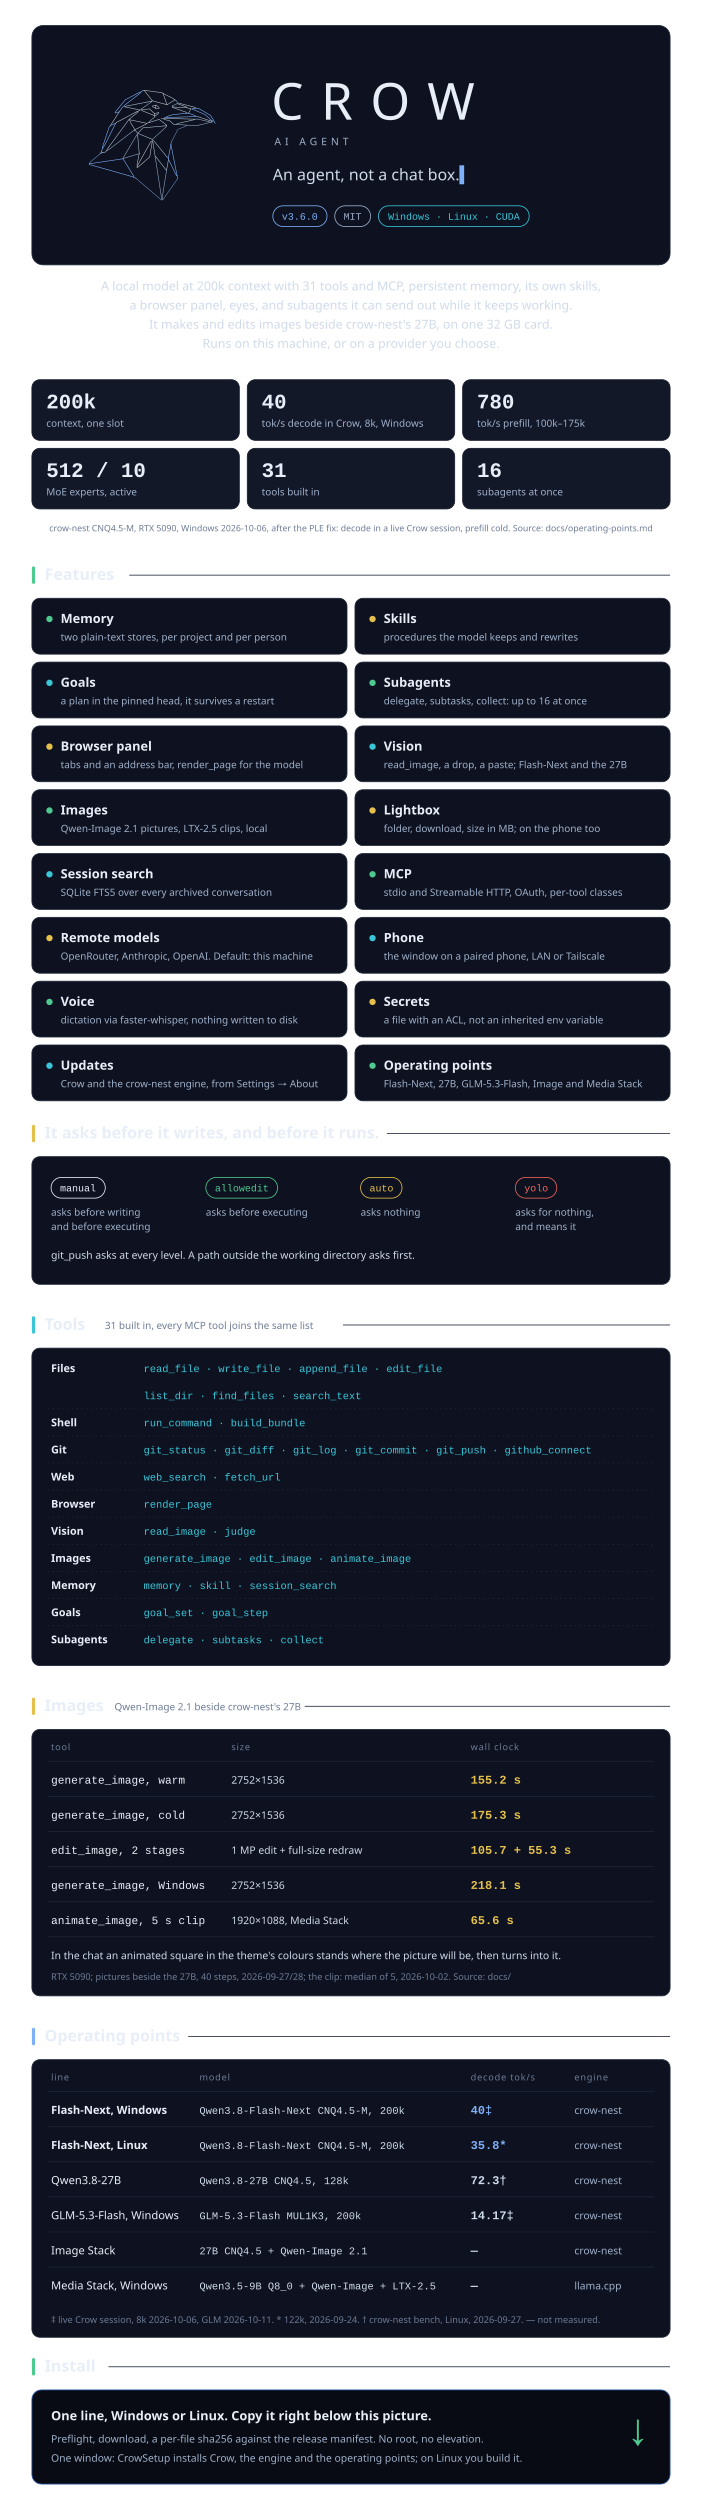
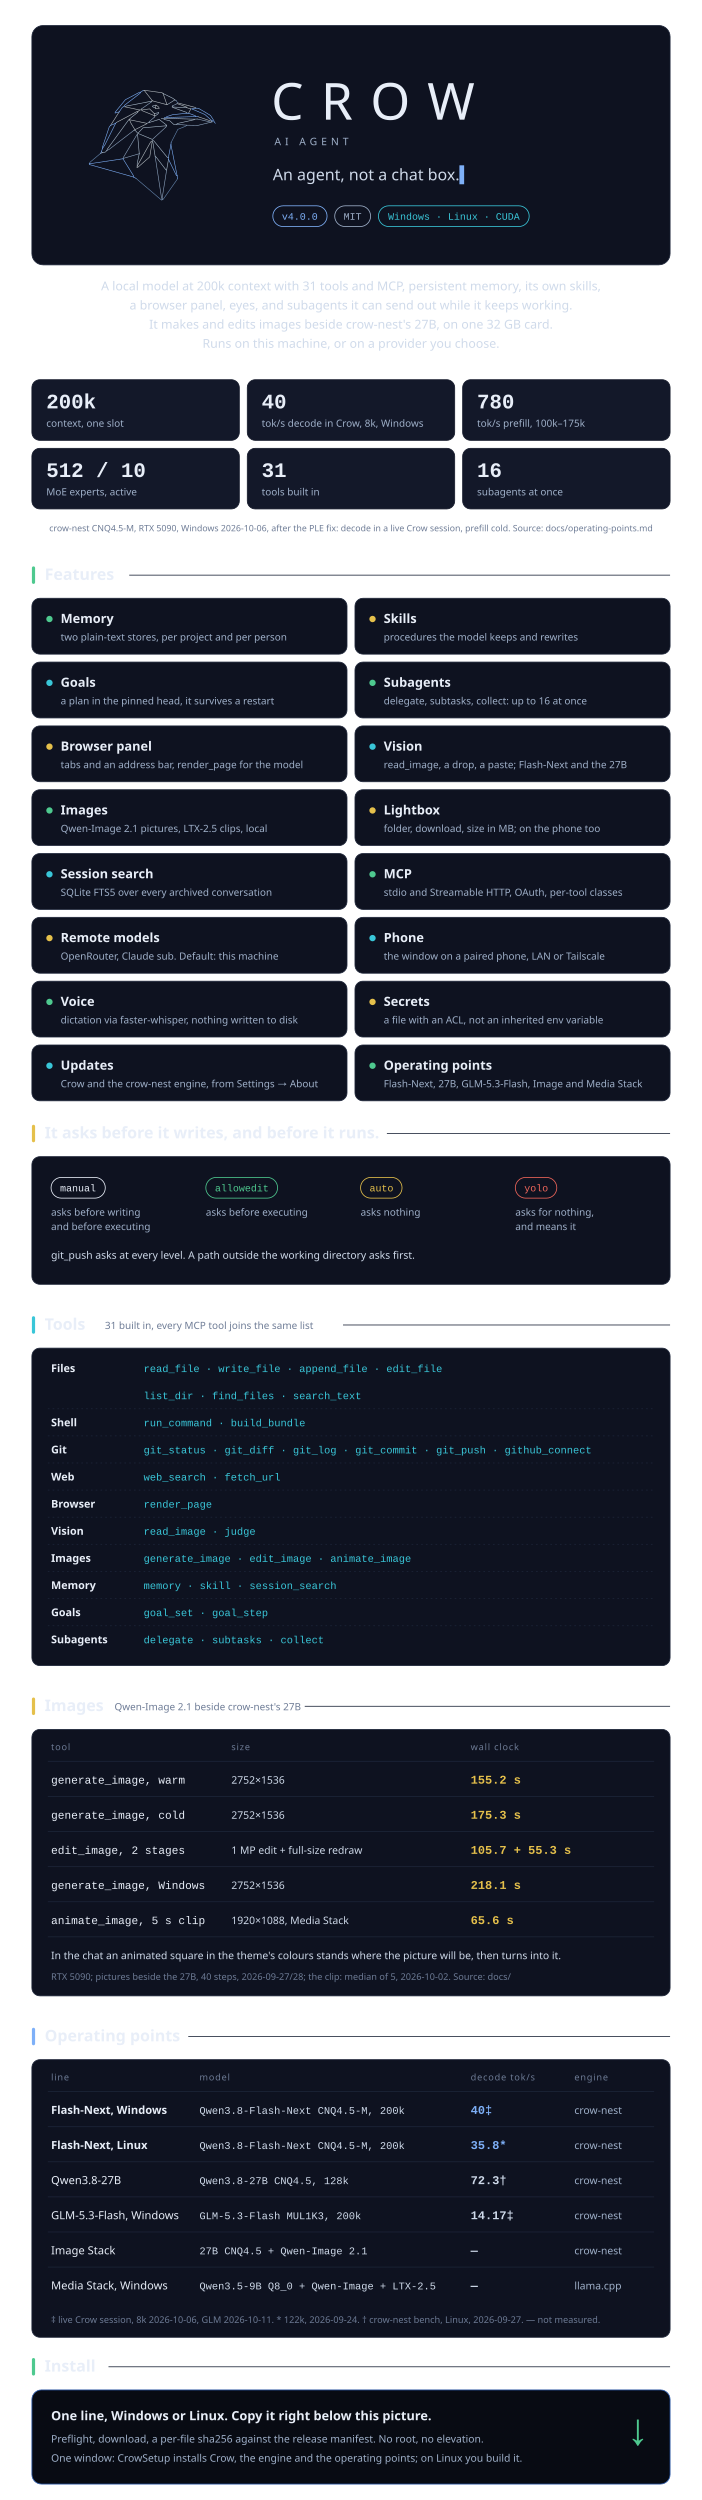
<svg xmlns="http://www.w3.org/2000/svg" viewBox="0 0 880 3134" width="880" height="3134" role="img" aria-label="Crow: an agent, not a chat box. Features, tools, images, operating points.">
  <rect x="40" y="32" width="800" height="300" rx="14" fill="#0e1220" stroke="#1c2438" />
  <g transform="translate(70 62) scale(0.235)">
    <g fill="none" stroke-width="3" stroke-linejoin="round" stroke-linecap="round">
      <path stroke="#6789b2" d="M642 273 650 285" />
      <path stroke="#6789b2" d="M699 404 693 409 651 426 615 496" />
      <path stroke="#6789b2" d="M239 554 183 601 178 610" />
      <path stroke="#6789b2" d="M650 689 573 799 567 802" />
      <path stroke="#6789b2" d="M428 688 563 803" />
      <path stroke="#90a7c2" d="M508 281 457 317" />
      <path stroke="#90a7c2" d="M647 289 622 301" />
      <path stroke="#90a7c2" d="M526 361 498 385" />
      <path stroke="#90a7c2" d="M755 371 820 386 823 389" />
      <path stroke="#90a7c2" d="M833 387 823 389" />
      <path stroke="#90a7c2" d="M823 389 758 405 699 404" />
      <path stroke="#90a7c2" d="M644 399 699 404" />
      <path stroke="#90a7c2" d="M587 414 515 480" />
      <path stroke="#90a7c2" d="M417 431 283 534 272 539" />
      <path stroke="#90a7c2" d="M436 453 433 454 362 573 360 581" />
      <path stroke="#90a7c2" d="M445 556 360 581" />
      <path stroke="#90a7c2" d="M530 572 564 793 567 794" />
      <path stroke="#90a7c2" d="M591 643 567 794" />
      <path stroke="#90a7c2" d="M563 803 567 802" />
      <path stroke="#90a7c2" d="M567 794 567 802" />
      <path stroke="#acbece" d="M572 235 625 261 635 269" />
      <path stroke="#acbece" d="M635 269 593 295" />
      <path stroke="#acbece" d="M635 269 642 273" />
      <path stroke="#acbece" d="M510 276 508 281" />
      <path stroke="#acbece" d="M510 276 376 302 368 306" />
      <path stroke="#acbece" d="M622 301 620 307 624 307" />
      <path stroke="#acbece" d="M534 297 515 302 517 306 532 313" />
      <path stroke="#acbece" d="M624 307 625 310 698 336 700 340" />
      <path stroke="#acbece" d="M624 307 699 311" />
      <path stroke="#acbece" d="M437 335 396 368" />
      <path stroke="#acbece" d="M549 337 544 345 529 355" />
      <path stroke="#acbece" d="M549 337 525 342" />
      <path stroke="#acbece" d="M498 385 497 390" />
      <path stroke="#acbece" d="M578 367 739 372" />
      <path stroke="#acbece" d="M562 369 575 370" />
      <path stroke="#acbece" d="M575 370 579 374 607 380 629 400 644 399" />
      <path stroke="#acbece" d="M739 372 737 375 648 395 644 399" />
      <path stroke="#acbece" d="M739 372 755 371" />
      <path stroke="#acbece" d="M388 376 275 531 272 539" />
      <path stroke="#acbece" d="M497 390 485 394" />
      <path stroke="#acbece" d="M497 390 551 373 590 403 591 407" />
      <path stroke="#acbece" d="M591 407 587 414" />
      <path stroke="#acbece" d="M591 407 465 418 438 447" />
      <path stroke="#acbece" d="M422 430 437 447" />
      <path stroke="#acbece" d="M438 448 515 480" />
      <path stroke="#acbece" d="M436 453 445 556" />
      <path stroke="#acbece" d="M515 484 523 488 594 575 600 578" />
      <path stroke="#acbece" d="M514 491 518 497 530 572" />
      <path stroke="#acbece" d="M272 539 265 547 248 551" />
      <path stroke="#acbece" d="M243 545 248 551" />
      <path stroke="#acbece" d="M248 551 239 554" />
      <path stroke="#acbece" d="M445 556 434 608 434 622" />
      <path stroke="#acbece" d="M530 572 535 574 587 642 591 643" />
      <path stroke="#acbece" d="M601 586 591 643" />
      <path stroke="#b9c0c4" d="M474 218 567 231 572 235" />
      <path stroke="#b9c0c4" d="M474 218 475 223 515 274" />
      <path stroke="#b9c0c4" d="M474 218 467 218" />
      <path stroke="#b9c0c4" d="M572 235 593 295" />
      <path stroke="#b9c0c4" d="M515 274 510 276" />
      <path stroke="#b9c0c4" d="M515 274 593 295" />
      <path stroke="#b9c0c4" d="M457 317 455 322" />
      <path stroke="#b9c0c4" d="M650 285 743 309 747 313" />
      <path stroke="#b9c0c4" d="M647 289 697 307 699 311" />
      <path stroke="#b9c0c4" d="M534 297 532 313" />
      <path stroke="#b9c0c4" d="M534 297 547 306 552 314 533 316 532 313" />
      <path stroke="#b9c0c4" d="M368 306 447 323" />
      <path stroke="#b9c0c4" d="M699 311 720 317" />
      <path stroke="#b9c0c4" d="M720 317 708 340" />
      <path stroke="#b9c0c4" d="M455 322 447 323" />
      <path stroke="#b9c0c4" d="M447 323 438 331" />
      <path stroke="#b9c0c4" d="M458 323 500 317 525 342" />
      <path stroke="#b9c0c4" d="M458 323 461 327 528 354" />
      <path stroke="#b9c0c4" d="M438 331 437 335" />
      <path stroke="#b9c0c4" d="M396 368 393 375" />
      <path stroke="#b9c0c4" d="M438 331 433 331 322 390" />
      <path stroke="#b9c0c4" d="M338 333 292 405" />
      <path stroke="#b9c0c4" d="M525 342 528 354" />
      <path stroke="#b9c0c4" d="M529 355 526 361" />
      <path stroke="#b9c0c4" d="M759 359 828 382" />
      <path stroke="#b9c0c4" d="M393 375 401 394 422 428" />
      <path stroke="#b9c0c4" d="M393 375 388 376" />
      <path stroke="#b9c0c4" d="M393 375 485 394" />
      <path stroke="#b9c0c4" d="M828 382 833 387" />
      <path stroke="#b9c0c4" d="M485 394 484 397 422 428" />
      <path stroke="#b9c0c4" d="M422 430 417 431" />
      <path stroke="#b9c0c4" d="M514 488 506 493 434 622" />
      <path stroke="#b9c0c4" d="M514 491 501 573 438 628 433 629" />
      <path stroke="#b9c0c4" d="M434 622 433 629" />
      <path stroke="#7eb0f8" d="M467 218 452 228" />
      <path stroke="#7eb0f8" d="M452 228 449 234 366 298 363 305" />
      <path stroke="#7eb0f8" d="M452 228 447 228 371 268 317 334 316 339" />
      <path stroke="#7eb0f8" d="M363 305 355 308 338 333" />
      <path stroke="#7eb0f8" d="M747 313 725 317" />
      <path stroke="#7eb0f8" d="M747 313 761 314 825 352 843 380 844 386" />
      <path stroke="#7eb0f8" d="M725 317 795 347 830 378" />
      <path stroke="#7eb0f8" d="M322 390 319 394" />
      <path stroke="#7eb0f8" d="M338 333 316 339" />
      <path stroke="#7eb0f8" d="M700 340 623 348 592 358 591 361" />
      <path stroke="#7eb0f8" d="M700 340 708 340" />
      <path stroke="#7eb0f8" d="M708 340 745 354 747 358" />
      <path stroke="#7eb0f8" d="M747 358 595 363 591 361" />
      <path stroke="#7eb0f8" d="M747 358 759 359" />
      <path stroke="#7eb0f8" d="M591 361 580 363 578 367" />
      <path stroke="#7eb0f8" d="M830 378 836 380 838 386" />
      <path stroke="#7eb0f8" d="M844 386 851 394" />
      <path stroke="#7eb0f8" d="M319 394 262 508 249 528" />
      <path stroke="#7eb0f8" d="M319 394 292 405" />
      <path stroke="#7eb0f8" d="M615 496 614 508" />
      <path stroke="#7eb0f8" d="M292 405 285 413 248 523 249 528" />
      <path stroke="#7eb0f8" d="M614 508 600 578" />
      <path stroke="#7eb0f8" d="M614 508 647 674" />
      <path stroke="#7eb0f8" d="M249 528 243 545" />
      <path stroke="#7eb0f8" d="M243 545 239 554" />
      <path stroke="#7eb0f8" d="M600 578 601 586" />
      <path stroke="#7eb0f8" d="M358 583 178 610" />
      <path stroke="#7eb0f8" d="M358 583 415 675 416 681" />
      <path stroke="#7eb0f8" d="M601 586 643 672 647 674" />
      <path stroke="#7eb0f8" d="M178 610 179 614 416 681" />
      <path stroke="#7eb0f8" d="M647 674 650 689" />
      <path stroke="#7eb0f8" d="M416 681 428 688" />
    </g>
  </g>
  <text x="340" y="150" font-family="-apple-system,BlinkMacSystemFont,'Segoe UI','Noto Sans',Helvetica,Arial,sans-serif" font-size="64" font-weight="300" fill="#e8eef8" text-anchor="start" letter-spacing="22">CROW</text>
  <text x="344" y="182" font-family="-apple-system,BlinkMacSystemFont,'Segoe UI','Noto Sans',Helvetica,Arial,sans-serif" font-size="13" font-weight="400" fill="#9fb0c9" text-anchor="start" letter-spacing="5">AI AGENT</text>
  <text x="342" y="226" font-family="-apple-system,BlinkMacSystemFont,'Segoe UI','Noto Sans',Helvetica,Arial,sans-serif" font-size="20" fill="#cfdaea">An agent, not a chat box.<tspan fill="#7eb0f8">▍<animate attributeName="opacity" values="1;1;0;0" keyTimes="0;.5;.5;1" dur="1.1s" repeatCount="indefinite" />
    </tspan>
  </text>
  <rect x="342" y="258" width="68" height="26" rx="13" fill="none" stroke="#7eb0f8" />
-   <text x="375.8" y="275.5" font-family="ui-monospace,SFMono-Regular,'SF Mono',Menlo,Consolas,'Liberation Mono',monospace" font-size="12.5" font-weight="400" fill="#7eb0f8" text-anchor="middle" letter-spacing="0">v3.6.0</text>
+   <text x="375.8" y="275.5" font-family="ui-monospace,SFMono-Regular,'SF Mono',Menlo,Consolas,'Liberation Mono',monospace" font-size="12.5" font-weight="400" fill="#7eb0f8" text-anchor="middle" letter-spacing="0">v4.0.0</text>
  <rect x="419.6" y="258" width="45" height="26" rx="13" fill="none" stroke="#9fb0c9" />
  <text x="442.0" y="275.5" font-family="ui-monospace,SFMono-Regular,'SF Mono',Menlo,Consolas,'Liberation Mono',monospace" font-size="12.5" font-weight="400" fill="#9fb0c9" text-anchor="middle" letter-spacing="0">MIT</text>
  <rect x="474.4" y="258" width="189" height="26" rx="13" fill="none" stroke="#39c6d8" />
  <text x="569.0" y="275.5" font-family="ui-monospace,SFMono-Regular,'SF Mono',Menlo,Consolas,'Liberation Mono',monospace" font-size="12.5" font-weight="400" fill="#39c6d8" text-anchor="middle" letter-spacing="0">Windows · Linux · CUDA</text>
  <text x="440.0" y="364" font-family="-apple-system,BlinkMacSystemFont,'Segoe UI','Noto Sans',Helvetica,Arial,sans-serif" font-size="15.5" font-weight="400" fill="#cfdaea" text-anchor="middle" letter-spacing="0">A local model at 200k context with 31 tools and MCP, persistent memory, its own skills,</text>
  <text x="440.0" y="388" font-family="-apple-system,BlinkMacSystemFont,'Segoe UI','Noto Sans',Helvetica,Arial,sans-serif" font-size="15.5" font-weight="400" fill="#cfdaea" text-anchor="middle" letter-spacing="0">a browser panel, eyes, and subagents it can send out while it keeps working.</text>
  <text x="440.0" y="412" font-family="-apple-system,BlinkMacSystemFont,'Segoe UI','Noto Sans',Helvetica,Arial,sans-serif" font-size="15.5" font-weight="400" fill="#cfdaea" text-anchor="middle" letter-spacing="0">It makes and edits images beside crow-nest's 27B, on one 32 GB card.</text>
  <text x="440.0" y="436" font-family="-apple-system,BlinkMacSystemFont,'Segoe UI','Noto Sans',Helvetica,Arial,sans-serif" font-size="15.5" font-weight="400" fill="#cfdaea" text-anchor="middle" letter-spacing="0">Runs on this machine, or on a provider you choose.</text>
  <rect x="40" y="476" width="260" height="76" rx="10" fill="#131829" stroke="#131829" />
  <text x="58" y="512" font-family="ui-monospace,SFMono-Regular,'SF Mono',Menlo,Consolas,'Liberation Mono',monospace" font-size="26" font-weight="600" fill="#e8eef8" text-anchor="start" letter-spacing="0">200k</text>
  <text x="58" y="535" font-family="-apple-system,BlinkMacSystemFont,'Segoe UI','Noto Sans',Helvetica,Arial,sans-serif" font-size="12.5" font-weight="400" fill="#9fb0c9" text-anchor="start" letter-spacing="0">context, one slot</text>
  <rect x="310" y="476" width="260" height="76" rx="10" fill="#131829" stroke="#131829" />
  <text x="328" y="512" font-family="ui-monospace,SFMono-Regular,'SF Mono',Menlo,Consolas,'Liberation Mono',monospace" font-size="26" font-weight="600" fill="#e8eef8" text-anchor="start" letter-spacing="0">40</text>
  <text x="328" y="535" font-family="-apple-system,BlinkMacSystemFont,'Segoe UI','Noto Sans',Helvetica,Arial,sans-serif" font-size="12.5" font-weight="400" fill="#9fb0c9" text-anchor="start" letter-spacing="0">tok/s decode in Crow, 8k, Windows</text>
  <rect x="580" y="476" width="260" height="76" rx="10" fill="#131829" stroke="#131829" />
  <text x="598" y="512" font-family="ui-monospace,SFMono-Regular,'SF Mono',Menlo,Consolas,'Liberation Mono',monospace" font-size="26" font-weight="600" fill="#e8eef8" text-anchor="start" letter-spacing="0">780</text>
  <text x="598" y="535" font-family="-apple-system,BlinkMacSystemFont,'Segoe UI','Noto Sans',Helvetica,Arial,sans-serif" font-size="12.5" font-weight="400" fill="#9fb0c9" text-anchor="start" letter-spacing="0">tok/s prefill, 100k–175k</text>
  <rect x="40" y="562" width="260" height="76" rx="10" fill="#131829" stroke="#131829" />
  <text x="58" y="598" font-family="ui-monospace,SFMono-Regular,'SF Mono',Menlo,Consolas,'Liberation Mono',monospace" font-size="26" font-weight="600" fill="#e8eef8" text-anchor="start" letter-spacing="0">512 / 10</text>
  <text x="58" y="621" font-family="-apple-system,BlinkMacSystemFont,'Segoe UI','Noto Sans',Helvetica,Arial,sans-serif" font-size="12.5" font-weight="400" fill="#9fb0c9" text-anchor="start" letter-spacing="0">MoE experts, active</text>
  <rect x="310" y="562" width="260" height="76" rx="10" fill="#131829" stroke="#131829" />
  <text x="328" y="598" font-family="ui-monospace,SFMono-Regular,'SF Mono',Menlo,Consolas,'Liberation Mono',monospace" font-size="26" font-weight="600" fill="#e8eef8" text-anchor="start" letter-spacing="0">31</text>
  <text x="328" y="621" font-family="-apple-system,BlinkMacSystemFont,'Segoe UI','Noto Sans',Helvetica,Arial,sans-serif" font-size="12.5" font-weight="400" fill="#9fb0c9" text-anchor="start" letter-spacing="0">tools built in</text>
  <rect x="580" y="562" width="260" height="76" rx="10" fill="#131829" stroke="#131829" />
  <text x="598" y="598" font-family="ui-monospace,SFMono-Regular,'SF Mono',Menlo,Consolas,'Liberation Mono',monospace" font-size="26" font-weight="600" fill="#e8eef8" text-anchor="start" letter-spacing="0">16</text>
  <text x="598" y="621" font-family="-apple-system,BlinkMacSystemFont,'Segoe UI','Noto Sans',Helvetica,Arial,sans-serif" font-size="12.5" font-weight="400" fill="#9fb0c9" text-anchor="start" letter-spacing="0">subagents at once</text>
  <text x="440.0" y="666" font-family="-apple-system,BlinkMacSystemFont,'Segoe UI','Noto Sans',Helvetica,Arial,sans-serif" font-size="11" font-weight="400" fill="#6d7b95" text-anchor="middle" letter-spacing="0">crow-nest CNQ4.5-M, RTX 5090, Windows 2026-10-06, after the PLE fix: decode in a live Crow session, prefill cold. Source: docs/operating-points.md</text>
  <rect x="40" y="710" width="4" height="22" rx="2" fill="#4ec98f" />
  <text x="56" y="727" font-family="-apple-system,BlinkMacSystemFont,'Segoe UI','Noto Sans',Helvetica,Arial,sans-serif" font-size="20" font-weight="600" fill="#e8eef8" text-anchor="start" letter-spacing="0">Features</text>
  <line x1="162" y1="721" x2="840" y2="721" stroke="#1c2438" />
  <rect x="40" y="750" width="395" height="70" rx="10" fill="#0e1220" stroke="#1c2438" />
  <circle cx="62" cy="776" r="4" fill="#4ec98f" />
  <text x="76" y="781" font-family="-apple-system,BlinkMacSystemFont,'Segoe UI','Noto Sans',Helvetica,Arial,sans-serif" font-size="16" font-weight="600" fill="#e8eef8" text-anchor="start" letter-spacing="0">Memory</text>
  <text x="76" y="803" font-family="-apple-system,BlinkMacSystemFont,'Segoe UI','Noto Sans',Helvetica,Arial,sans-serif" font-size="12.5" font-weight="400" fill="#9fb0c9" text-anchor="start" letter-spacing="0">two plain-text stores, per project and per person</text>
  <rect x="445" y="750" width="395" height="70" rx="10" fill="#0e1220" stroke="#1c2438" />
  <circle cx="467" cy="776" r="4" fill="#e5c04b" />
  <text x="481" y="781" font-family="-apple-system,BlinkMacSystemFont,'Segoe UI','Noto Sans',Helvetica,Arial,sans-serif" font-size="16" font-weight="600" fill="#e8eef8" text-anchor="start" letter-spacing="0">Skills</text>
  <text x="481" y="803" font-family="-apple-system,BlinkMacSystemFont,'Segoe UI','Noto Sans',Helvetica,Arial,sans-serif" font-size="12.5" font-weight="400" fill="#9fb0c9" text-anchor="start" letter-spacing="0">procedures the model keeps and rewrites</text>
  <rect x="40" y="830" width="395" height="70" rx="10" fill="#0e1220" stroke="#1c2438" />
  <circle cx="62" cy="856" r="4" fill="#39c6d8" />
  <text x="76" y="861" font-family="-apple-system,BlinkMacSystemFont,'Segoe UI','Noto Sans',Helvetica,Arial,sans-serif" font-size="16" font-weight="600" fill="#e8eef8" text-anchor="start" letter-spacing="0">Goals</text>
  <text x="76" y="883" font-family="-apple-system,BlinkMacSystemFont,'Segoe UI','Noto Sans',Helvetica,Arial,sans-serif" font-size="12.5" font-weight="400" fill="#9fb0c9" text-anchor="start" letter-spacing="0">a plan in the pinned head, it survives a restart</text>
  <rect x="445" y="830" width="395" height="70" rx="10" fill="#0e1220" stroke="#1c2438" />
  <circle cx="467" cy="856" r="4" fill="#4ec98f" />
  <text x="481" y="861" font-family="-apple-system,BlinkMacSystemFont,'Segoe UI','Noto Sans',Helvetica,Arial,sans-serif" font-size="16" font-weight="600" fill="#e8eef8" text-anchor="start" letter-spacing="0">Subagents</text>
  <text x="481" y="883" font-family="-apple-system,BlinkMacSystemFont,'Segoe UI','Noto Sans',Helvetica,Arial,sans-serif" font-size="12.5" font-weight="400" fill="#9fb0c9" text-anchor="start" letter-spacing="0">delegate, subtasks, collect: up to 16 at once</text>
  <rect x="40" y="910" width="395" height="70" rx="10" fill="#0e1220" stroke="#1c2438" />
  <circle cx="62" cy="936" r="4" fill="#e5c04b" />
  <text x="76" y="941" font-family="-apple-system,BlinkMacSystemFont,'Segoe UI','Noto Sans',Helvetica,Arial,sans-serif" font-size="16" font-weight="600" fill="#e8eef8" text-anchor="start" letter-spacing="0">Browser panel</text>
  <text x="76" y="963" font-family="-apple-system,BlinkMacSystemFont,'Segoe UI','Noto Sans',Helvetica,Arial,sans-serif" font-size="12.5" font-weight="400" fill="#9fb0c9" text-anchor="start" letter-spacing="0">tabs and an address bar, render_page for the model</text>
  <rect x="445" y="910" width="395" height="70" rx="10" fill="#0e1220" stroke="#1c2438" />
  <circle cx="467" cy="936" r="4" fill="#39c6d8" />
  <text x="481" y="941" font-family="-apple-system,BlinkMacSystemFont,'Segoe UI','Noto Sans',Helvetica,Arial,sans-serif" font-size="16" font-weight="600" fill="#e8eef8" text-anchor="start" letter-spacing="0">Vision</text>
  <text x="481" y="963" font-family="-apple-system,BlinkMacSystemFont,'Segoe UI','Noto Sans',Helvetica,Arial,sans-serif" font-size="12.5" font-weight="400" fill="#9fb0c9" text-anchor="start" letter-spacing="0">read_image, a drop, a paste; Flash-Next and the 27B</text>
  <rect x="40" y="990" width="395" height="70" rx="10" fill="#0e1220" stroke="#1c2438" />
  <circle cx="62" cy="1016" r="4" fill="#4ec98f" />
  <text x="76" y="1021" font-family="-apple-system,BlinkMacSystemFont,'Segoe UI','Noto Sans',Helvetica,Arial,sans-serif" font-size="16" font-weight="600" fill="#e8eef8" text-anchor="start" letter-spacing="0">Images</text>
  <text x="76" y="1043" font-family="-apple-system,BlinkMacSystemFont,'Segoe UI','Noto Sans',Helvetica,Arial,sans-serif" font-size="12.5" font-weight="400" fill="#9fb0c9" text-anchor="start" letter-spacing="0">Qwen-Image 2.1 pictures, LTX-2.5 clips, local</text>
  <rect x="445" y="990" width="395" height="70" rx="10" fill="#0e1220" stroke="#1c2438" />
  <circle cx="467" cy="1016" r="4" fill="#e5c04b" />
  <text x="481" y="1021" font-family="-apple-system,BlinkMacSystemFont,'Segoe UI','Noto Sans',Helvetica,Arial,sans-serif" font-size="16" font-weight="600" fill="#e8eef8" text-anchor="start" letter-spacing="0">Lightbox</text>
  <text x="481" y="1043" font-family="-apple-system,BlinkMacSystemFont,'Segoe UI','Noto Sans',Helvetica,Arial,sans-serif" font-size="12.5" font-weight="400" fill="#9fb0c9" text-anchor="start" letter-spacing="0">folder, download, size in MB; on the phone too</text>
  <rect x="40" y="1070" width="395" height="70" rx="10" fill="#0e1220" stroke="#1c2438" />
  <circle cx="62" cy="1096" r="4" fill="#39c6d8" />
  <text x="76" y="1101" font-family="-apple-system,BlinkMacSystemFont,'Segoe UI','Noto Sans',Helvetica,Arial,sans-serif" font-size="16" font-weight="600" fill="#e8eef8" text-anchor="start" letter-spacing="0">Session search</text>
  <text x="76" y="1123" font-family="-apple-system,BlinkMacSystemFont,'Segoe UI','Noto Sans',Helvetica,Arial,sans-serif" font-size="12.5" font-weight="400" fill="#9fb0c9" text-anchor="start" letter-spacing="0">SQLite FTS5 over every archived conversation</text>
  <rect x="445" y="1070" width="395" height="70" rx="10" fill="#0e1220" stroke="#1c2438" />
  <circle cx="467" cy="1096" r="4" fill="#4ec98f" />
  <text x="481" y="1101" font-family="-apple-system,BlinkMacSystemFont,'Segoe UI','Noto Sans',Helvetica,Arial,sans-serif" font-size="16" font-weight="600" fill="#e8eef8" text-anchor="start" letter-spacing="0">MCP</text>
  <text x="481" y="1123" font-family="-apple-system,BlinkMacSystemFont,'Segoe UI','Noto Sans',Helvetica,Arial,sans-serif" font-size="12.5" font-weight="400" fill="#9fb0c9" text-anchor="start" letter-spacing="0">stdio and Streamable HTTP, OAuth, per-tool classes</text>
  <rect x="40" y="1150" width="395" height="70" rx="10" fill="#0e1220" stroke="#1c2438" />
  <circle cx="62" cy="1176" r="4" fill="#e5c04b" />
  <text x="76" y="1181" font-family="-apple-system,BlinkMacSystemFont,'Segoe UI','Noto Sans',Helvetica,Arial,sans-serif" font-size="16" font-weight="600" fill="#e8eef8" text-anchor="start" letter-spacing="0">Remote models</text>
-   <text x="76" y="1203" font-family="-apple-system,BlinkMacSystemFont,'Segoe UI','Noto Sans',Helvetica,Arial,sans-serif" font-size="12.5" font-weight="400" fill="#9fb0c9" text-anchor="start" letter-spacing="0">OpenRouter, Anthropic, OpenAI. Default: this machine</text>
+   <text x="76" y="1203" font-family="-apple-system,BlinkMacSystemFont,'Segoe UI','Noto Sans',Helvetica,Arial,sans-serif" font-size="12.5" font-weight="400" fill="#9fb0c9" text-anchor="start" letter-spacing="0">OpenRouter, Claude sub. Default: this machine</text>
  <rect x="445" y="1150" width="395" height="70" rx="10" fill="#0e1220" stroke="#1c2438" />
  <circle cx="467" cy="1176" r="4" fill="#39c6d8" />
  <text x="481" y="1181" font-family="-apple-system,BlinkMacSystemFont,'Segoe UI','Noto Sans',Helvetica,Arial,sans-serif" font-size="16" font-weight="600" fill="#e8eef8" text-anchor="start" letter-spacing="0">Phone</text>
  <text x="481" y="1203" font-family="-apple-system,BlinkMacSystemFont,'Segoe UI','Noto Sans',Helvetica,Arial,sans-serif" font-size="12.5" font-weight="400" fill="#9fb0c9" text-anchor="start" letter-spacing="0">the window on a paired phone, LAN or Tailscale</text>
  <rect x="40" y="1230" width="395" height="70" rx="10" fill="#0e1220" stroke="#1c2438" />
  <circle cx="62" cy="1256" r="4" fill="#4ec98f" />
  <text x="76" y="1261" font-family="-apple-system,BlinkMacSystemFont,'Segoe UI','Noto Sans',Helvetica,Arial,sans-serif" font-size="16" font-weight="600" fill="#e8eef8" text-anchor="start" letter-spacing="0">Voice</text>
  <text x="76" y="1283" font-family="-apple-system,BlinkMacSystemFont,'Segoe UI','Noto Sans',Helvetica,Arial,sans-serif" font-size="12.5" font-weight="400" fill="#9fb0c9" text-anchor="start" letter-spacing="0">dictation via faster-whisper, nothing written to disk</text>
  <rect x="445" y="1230" width="395" height="70" rx="10" fill="#0e1220" stroke="#1c2438" />
  <circle cx="467" cy="1256" r="4" fill="#e5c04b" />
  <text x="481" y="1261" font-family="-apple-system,BlinkMacSystemFont,'Segoe UI','Noto Sans',Helvetica,Arial,sans-serif" font-size="16" font-weight="600" fill="#e8eef8" text-anchor="start" letter-spacing="0">Secrets</text>
  <text x="481" y="1283" font-family="-apple-system,BlinkMacSystemFont,'Segoe UI','Noto Sans',Helvetica,Arial,sans-serif" font-size="12.5" font-weight="400" fill="#9fb0c9" text-anchor="start" letter-spacing="0">a file with an ACL, not an inherited env variable</text>
  <rect x="40" y="1310" width="395" height="70" rx="10" fill="#0e1220" stroke="#1c2438" />
  <circle cx="62" cy="1336" r="4" fill="#39c6d8" />
  <text x="76" y="1341" font-family="-apple-system,BlinkMacSystemFont,'Segoe UI','Noto Sans',Helvetica,Arial,sans-serif" font-size="16" font-weight="600" fill="#e8eef8" text-anchor="start" letter-spacing="0">Updates</text>
  <text x="76" y="1363" font-family="-apple-system,BlinkMacSystemFont,'Segoe UI','Noto Sans',Helvetica,Arial,sans-serif" font-size="12.5" font-weight="400" fill="#9fb0c9" text-anchor="start" letter-spacing="0">Crow and the crow-nest engine, from Settings → About</text>
  <rect x="445" y="1310" width="395" height="70" rx="10" fill="#0e1220" stroke="#1c2438" />
  <circle cx="467" cy="1336" r="4" fill="#4ec98f" />
  <text x="481" y="1341" font-family="-apple-system,BlinkMacSystemFont,'Segoe UI','Noto Sans',Helvetica,Arial,sans-serif" font-size="16" font-weight="600" fill="#e8eef8" text-anchor="start" letter-spacing="0">Operating points</text>
  <text x="481" y="1363" font-family="-apple-system,BlinkMacSystemFont,'Segoe UI','Noto Sans',Helvetica,Arial,sans-serif" font-size="12.5" font-weight="400" fill="#9fb0c9" text-anchor="start" letter-spacing="0">Flash-Next, 27B, GLM-5.3-Flash, Image and Media Stack</text>
  <rect x="40" y="1410" width="4" height="22" rx="2" fill="#e5c04b" />
  <text x="56" y="1427" font-family="-apple-system,BlinkMacSystemFont,'Segoe UI','Noto Sans',Helvetica,Arial,sans-serif" font-size="20" font-weight="600" fill="#e8eef8" text-anchor="start" letter-spacing="0">It asks before it writes, and before it runs.</text>
  <line x1="485" y1="1421" x2="840" y2="1421" stroke="#1c2438" />
  <rect x="40" y="1450" width="800" height="160" rx="10" fill="#0e1220" stroke="#1c2438" />
  <rect x="64" y="1476" width="68" height="26" rx="13" fill="none" stroke="#e8eef8" />
  <text x="97.8" y="1493.5" font-family="ui-monospace,SFMono-Regular,'SF Mono',Menlo,Consolas,'Liberation Mono',monospace" font-size="12.5" font-weight="400" fill="#e8eef8" text-anchor="middle" letter-spacing="0">manual</text>
  <text x="64" y="1524" font-family="-apple-system,BlinkMacSystemFont,'Segoe UI','Noto Sans',Helvetica,Arial,sans-serif" font-size="12.5" font-weight="400" fill="#9fb0c9" text-anchor="start" letter-spacing="0">asks before writing</text>
  <text x="64" y="1542" font-family="-apple-system,BlinkMacSystemFont,'Segoe UI','Noto Sans',Helvetica,Arial,sans-serif" font-size="12.5" font-weight="400" fill="#9fb0c9" text-anchor="start" letter-spacing="0">and before executing</text>
  <rect x="258" y="1476" width="90" height="26" rx="13" fill="none" stroke="#4ec98f" />
  <text x="303.2" y="1493.5" font-family="ui-monospace,SFMono-Regular,'SF Mono',Menlo,Consolas,'Liberation Mono',monospace" font-size="12.5" font-weight="400" fill="#4ec98f" text-anchor="middle" letter-spacing="0">allowedit</text>
  <text x="258" y="1524" font-family="-apple-system,BlinkMacSystemFont,'Segoe UI','Noto Sans',Helvetica,Arial,sans-serif" font-size="12.5" font-weight="400" fill="#9fb0c9" text-anchor="start" letter-spacing="0">asks before executing</text>
  <rect x="452" y="1476" width="52" height="26" rx="13" fill="none" stroke="#e5c04b" />
  <text x="478.2" y="1493.5" font-family="ui-monospace,SFMono-Regular,'SF Mono',Menlo,Consolas,'Liberation Mono',monospace" font-size="12.5" font-weight="400" fill="#e5c04b" text-anchor="middle" letter-spacing="0">auto</text>
  <text x="452" y="1524" font-family="-apple-system,BlinkMacSystemFont,'Segoe UI','Noto Sans',Helvetica,Arial,sans-serif" font-size="12.5" font-weight="400" fill="#9fb0c9" text-anchor="start" letter-spacing="0">asks nothing</text>
  <rect x="646" y="1476" width="52" height="26" rx="13" fill="none" stroke="#f0655a" />
  <text x="672.2" y="1493.5" font-family="ui-monospace,SFMono-Regular,'SF Mono',Menlo,Consolas,'Liberation Mono',monospace" font-size="12.5" font-weight="400" fill="#f0655a" text-anchor="middle" letter-spacing="0">yolo</text>
  <text x="646" y="1524" font-family="-apple-system,BlinkMacSystemFont,'Segoe UI','Noto Sans',Helvetica,Arial,sans-serif" font-size="12.5" font-weight="400" fill="#9fb0c9" text-anchor="start" letter-spacing="0">asks for nothing,</text>
  <text x="646" y="1542" font-family="-apple-system,BlinkMacSystemFont,'Segoe UI','Noto Sans',Helvetica,Arial,sans-serif" font-size="12.5" font-weight="400" fill="#9fb0c9" text-anchor="start" letter-spacing="0">and means it</text>
  <text x="64" y="1578" font-family="-apple-system,BlinkMacSystemFont,'Segoe UI','Noto Sans',Helvetica,Arial,sans-serif" font-size="13" font-weight="400" fill="#cfdaea" text-anchor="start" letter-spacing="0">git_push asks at every level. A path outside the working directory asks first.</text>
  <rect x="40" y="1650" width="4" height="22" rx="2" fill="#39c6d8" />
  <text x="56" y="1667" font-family="-apple-system,BlinkMacSystemFont,'Segoe UI','Noto Sans',Helvetica,Arial,sans-serif" font-size="20" font-weight="600" fill="#e8eef8" text-anchor="start" letter-spacing="0">Tools</text>
  <text x="131.5" y="1666" font-family="-apple-system,BlinkMacSystemFont,'Segoe UI','Noto Sans',Helvetica,Arial,sans-serif" font-size="12.5" font-weight="400" fill="#6d7b95" text-anchor="start" letter-spacing="0">31 built in, every MCP tool joins the same list</text>
  <line x1="430" y1="1661" x2="840" y2="1661" stroke="#1c2438" />
  <rect x="40" y="1690" width="800" height="398" rx="10" fill="#0e1220" stroke="#1c2438" />
  <text x="64" y="1720" font-family="-apple-system,BlinkMacSystemFont,'Segoe UI','Noto Sans',Helvetica,Arial,sans-serif" font-size="13.5" font-weight="600" fill="#e8eef8" text-anchor="start" letter-spacing="0">Files</text>
  <text x="180" y="1720" font-family="ui-monospace,SFMono-Regular,'SF Mono',Menlo,Consolas,'Liberation Mono',monospace" font-size="13" font-weight="400" fill="#39c6d8" text-anchor="start" letter-spacing="0">read_file · write_file · append_file · edit_file</text>
  <text x="64" y="1754" font-family="-apple-system,BlinkMacSystemFont,'Segoe UI','Noto Sans',Helvetica,Arial,sans-serif" font-size="13.5" font-weight="600" fill="#e8eef8" text-anchor="start" letter-spacing="0" />
  <text x="180" y="1754" font-family="ui-monospace,SFMono-Regular,'SF Mono',Menlo,Consolas,'Liberation Mono',monospace" font-size="13" font-weight="400" fill="#39c6d8" text-anchor="start" letter-spacing="0">list_dir · find_files · search_text</text>
  <line x1="60" y1="1766" x2="820" y2="1766" stroke="#1c2438" stroke-dasharray="2 4" />
  <text x="64" y="1788" font-family="-apple-system,BlinkMacSystemFont,'Segoe UI','Noto Sans',Helvetica,Arial,sans-serif" font-size="13.5" font-weight="600" fill="#e8eef8" text-anchor="start" letter-spacing="0">Shell</text>
  <text x="180" y="1788" font-family="ui-monospace,SFMono-Regular,'SF Mono',Menlo,Consolas,'Liberation Mono',monospace" font-size="13" font-weight="400" fill="#39c6d8" text-anchor="start" letter-spacing="0">run_command · build_bundle</text>
  <line x1="60" y1="1800" x2="820" y2="1800" stroke="#1c2438" stroke-dasharray="2 4" />
  <text x="64" y="1822" font-family="-apple-system,BlinkMacSystemFont,'Segoe UI','Noto Sans',Helvetica,Arial,sans-serif" font-size="13.5" font-weight="600" fill="#e8eef8" text-anchor="start" letter-spacing="0">Git</text>
  <text x="180" y="1822" font-family="ui-monospace,SFMono-Regular,'SF Mono',Menlo,Consolas,'Liberation Mono',monospace" font-size="13" font-weight="400" fill="#39c6d8" text-anchor="start" letter-spacing="0">git_status · git_diff · git_log · git_commit · git_push · github_connect</text>
  <line x1="60" y1="1834" x2="820" y2="1834" stroke="#1c2438" stroke-dasharray="2 4" />
  <text x="64" y="1856" font-family="-apple-system,BlinkMacSystemFont,'Segoe UI','Noto Sans',Helvetica,Arial,sans-serif" font-size="13.5" font-weight="600" fill="#e8eef8" text-anchor="start" letter-spacing="0">Web</text>
  <text x="180" y="1856" font-family="ui-monospace,SFMono-Regular,'SF Mono',Menlo,Consolas,'Liberation Mono',monospace" font-size="13" font-weight="400" fill="#39c6d8" text-anchor="start" letter-spacing="0">web_search · fetch_url</text>
  <line x1="60" y1="1868" x2="820" y2="1868" stroke="#1c2438" stroke-dasharray="2 4" />
  <text x="64" y="1890" font-family="-apple-system,BlinkMacSystemFont,'Segoe UI','Noto Sans',Helvetica,Arial,sans-serif" font-size="13.5" font-weight="600" fill="#e8eef8" text-anchor="start" letter-spacing="0">Browser</text>
  <text x="180" y="1890" font-family="ui-monospace,SFMono-Regular,'SF Mono',Menlo,Consolas,'Liberation Mono',monospace" font-size="13" font-weight="400" fill="#39c6d8" text-anchor="start" letter-spacing="0">render_page</text>
  <line x1="60" y1="1902" x2="820" y2="1902" stroke="#1c2438" stroke-dasharray="2 4" />
  <text x="64" y="1924" font-family="-apple-system,BlinkMacSystemFont,'Segoe UI','Noto Sans',Helvetica,Arial,sans-serif" font-size="13.5" font-weight="600" fill="#e8eef8" text-anchor="start" letter-spacing="0">Vision</text>
  <text x="180" y="1924" font-family="ui-monospace,SFMono-Regular,'SF Mono',Menlo,Consolas,'Liberation Mono',monospace" font-size="13" font-weight="400" fill="#39c6d8" text-anchor="start" letter-spacing="0">read_image · judge</text>
  <line x1="60" y1="1936" x2="820" y2="1936" stroke="#1c2438" stroke-dasharray="2 4" />
  <text x="64" y="1958" font-family="-apple-system,BlinkMacSystemFont,'Segoe UI','Noto Sans',Helvetica,Arial,sans-serif" font-size="13.5" font-weight="600" fill="#e8eef8" text-anchor="start" letter-spacing="0">Images</text>
  <text x="180" y="1958" font-family="ui-monospace,SFMono-Regular,'SF Mono',Menlo,Consolas,'Liberation Mono',monospace" font-size="13" font-weight="400" fill="#39c6d8" text-anchor="start" letter-spacing="0">generate_image · edit_image · animate_image</text>
  <line x1="60" y1="1970" x2="820" y2="1970" stroke="#1c2438" stroke-dasharray="2 4" />
  <text x="64" y="1992" font-family="-apple-system,BlinkMacSystemFont,'Segoe UI','Noto Sans',Helvetica,Arial,sans-serif" font-size="13.5" font-weight="600" fill="#e8eef8" text-anchor="start" letter-spacing="0">Memory</text>
  <text x="180" y="1992" font-family="ui-monospace,SFMono-Regular,'SF Mono',Menlo,Consolas,'Liberation Mono',monospace" font-size="13" font-weight="400" fill="#39c6d8" text-anchor="start" letter-spacing="0">memory · skill · session_search</text>
  <line x1="60" y1="2004" x2="820" y2="2004" stroke="#1c2438" stroke-dasharray="2 4" />
  <text x="64" y="2026" font-family="-apple-system,BlinkMacSystemFont,'Segoe UI','Noto Sans',Helvetica,Arial,sans-serif" font-size="13.5" font-weight="600" fill="#e8eef8" text-anchor="start" letter-spacing="0">Goals</text>
  <text x="180" y="2026" font-family="ui-monospace,SFMono-Regular,'SF Mono',Menlo,Consolas,'Liberation Mono',monospace" font-size="13" font-weight="400" fill="#39c6d8" text-anchor="start" letter-spacing="0">goal_set · goal_step</text>
  <line x1="60" y1="2038" x2="820" y2="2038" stroke="#1c2438" stroke-dasharray="2 4" />
  <text x="64" y="2060" font-family="-apple-system,BlinkMacSystemFont,'Segoe UI','Noto Sans',Helvetica,Arial,sans-serif" font-size="13.5" font-weight="600" fill="#e8eef8" text-anchor="start" letter-spacing="0">Subagents</text>
  <text x="180" y="2060" font-family="ui-monospace,SFMono-Regular,'SF Mono',Menlo,Consolas,'Liberation Mono',monospace" font-size="13" font-weight="400" fill="#39c6d8" text-anchor="start" letter-spacing="0">delegate · subtasks · collect</text>
  <rect x="40" y="2128" width="4" height="22" rx="2" fill="#e5c04b" />
  <text x="56" y="2145" font-family="-apple-system,BlinkMacSystemFont,'Segoe UI','Noto Sans',Helvetica,Arial,sans-serif" font-size="20" font-weight="600" fill="#e8eef8" text-anchor="start" letter-spacing="0">Images</text>
  <text x="143.5" y="2144" font-family="-apple-system,BlinkMacSystemFont,'Segoe UI','Noto Sans',Helvetica,Arial,sans-serif" font-size="12.5" font-weight="400" fill="#6d7b95" text-anchor="start" letter-spacing="0">Qwen-Image 2.1 beside crow-nest's 27B</text>
  <line x1="382" y1="2139" x2="840" y2="2139" stroke="#1c2438" />
  <rect x="40" y="2168" width="800" height="334" rx="10" fill="#0e1220" stroke="#1c2438" />
  <text x="64" y="2194" font-family="-apple-system,BlinkMacSystemFont,'Segoe UI','Noto Sans',Helvetica,Arial,sans-serif" font-size="11.5" font-weight="400" fill="#6d7b95" text-anchor="start" letter-spacing="1">tool</text>
  <text x="290" y="2194" font-family="-apple-system,BlinkMacSystemFont,'Segoe UI','Noto Sans',Helvetica,Arial,sans-serif" font-size="11.5" font-weight="400" fill="#6d7b95" text-anchor="start" letter-spacing="1">size</text>
  <text x="590" y="2194" font-family="-apple-system,BlinkMacSystemFont,'Segoe UI','Noto Sans',Helvetica,Arial,sans-serif" font-size="11.5" font-weight="400" fill="#6d7b95" text-anchor="start" letter-spacing="1">wall clock</text>
  <line x1="60" y1="2208" x2="820" y2="2208" stroke="#1c2438" />
  <text x="64" y="2236" font-family="ui-monospace,SFMono-Regular,'SF Mono',Menlo,Consolas,'Liberation Mono',monospace" font-size="14" font-weight="400" fill="#e8eef8" text-anchor="start" letter-spacing="0">generate_image, warm</text>
  <text x="290" y="2236" font-family="-apple-system,BlinkMacSystemFont,'Segoe UI','Noto Sans',Helvetica,Arial,sans-serif" font-size="13" font-weight="400" fill="#cfdaea" text-anchor="start" letter-spacing="0">2752×1536</text>
  <text x="590" y="2236" font-family="ui-monospace,SFMono-Regular,'SF Mono',Menlo,Consolas,'Liberation Mono',monospace" font-size="15" font-weight="600" fill="#e5c04b" text-anchor="start" letter-spacing="0">155.2 s</text>
  <line x1="60" y1="2252" x2="820" y2="2252" stroke="#1c2438" />
  <text x="64" y="2280" font-family="ui-monospace,SFMono-Regular,'SF Mono',Menlo,Consolas,'Liberation Mono',monospace" font-size="14" font-weight="400" fill="#e8eef8" text-anchor="start" letter-spacing="0">generate_image, cold</text>
  <text x="290" y="2280" font-family="-apple-system,BlinkMacSystemFont,'Segoe UI','Noto Sans',Helvetica,Arial,sans-serif" font-size="13" font-weight="400" fill="#cfdaea" text-anchor="start" letter-spacing="0">2752×1536</text>
  <text x="590" y="2280" font-family="ui-monospace,SFMono-Regular,'SF Mono',Menlo,Consolas,'Liberation Mono',monospace" font-size="15" font-weight="600" fill="#e5c04b" text-anchor="start" letter-spacing="0">175.3 s</text>
  <line x1="60" y1="2296" x2="820" y2="2296" stroke="#1c2438" />
  <text x="64" y="2324" font-family="ui-monospace,SFMono-Regular,'SF Mono',Menlo,Consolas,'Liberation Mono',monospace" font-size="14" font-weight="400" fill="#e8eef8" text-anchor="start" letter-spacing="0">edit_image, 2 stages</text>
  <text x="290" y="2324" font-family="-apple-system,BlinkMacSystemFont,'Segoe UI','Noto Sans',Helvetica,Arial,sans-serif" font-size="13" font-weight="400" fill="#cfdaea" text-anchor="start" letter-spacing="0">1 MP edit + full-size redraw</text>
  <text x="590" y="2324" font-family="ui-monospace,SFMono-Regular,'SF Mono',Menlo,Consolas,'Liberation Mono',monospace" font-size="15" font-weight="600" fill="#e5c04b" text-anchor="start" letter-spacing="0">105.7 + 55.3 s</text>
  <line x1="60" y1="2340" x2="820" y2="2340" stroke="#1c2438" />
  <text x="64" y="2368" font-family="ui-monospace,SFMono-Regular,'SF Mono',Menlo,Consolas,'Liberation Mono',monospace" font-size="14" font-weight="400" fill="#e8eef8" text-anchor="start" letter-spacing="0">generate_image, Windows</text>
  <text x="290" y="2368" font-family="-apple-system,BlinkMacSystemFont,'Segoe UI','Noto Sans',Helvetica,Arial,sans-serif" font-size="13" font-weight="400" fill="#cfdaea" text-anchor="start" letter-spacing="0">2752×1536</text>
  <text x="590" y="2368" font-family="ui-monospace,SFMono-Regular,'SF Mono',Menlo,Consolas,'Liberation Mono',monospace" font-size="15" font-weight="600" fill="#e5c04b" text-anchor="start" letter-spacing="0">218.1 s</text>
  <line x1="60" y1="2384" x2="820" y2="2384" stroke="#1c2438" />
  <text x="64" y="2412" font-family="ui-monospace,SFMono-Regular,'SF Mono',Menlo,Consolas,'Liberation Mono',monospace" font-size="14" font-weight="400" fill="#e8eef8" text-anchor="start" letter-spacing="0">animate_image, 5 s clip</text>
  <text x="290" y="2412" font-family="-apple-system,BlinkMacSystemFont,'Segoe UI','Noto Sans',Helvetica,Arial,sans-serif" font-size="13" font-weight="400" fill="#cfdaea" text-anchor="start" letter-spacing="0">1920×1088, Media Stack</text>
  <text x="590" y="2412" font-family="ui-monospace,SFMono-Regular,'SF Mono',Menlo,Consolas,'Liberation Mono',monospace" font-size="15" font-weight="600" fill="#e5c04b" text-anchor="start" letter-spacing="0">65.6 s</text>
  <line x1="60" y1="2428" x2="820" y2="2428" stroke="#1c2438" />
  <text x="64" y="2456" font-family="-apple-system,BlinkMacSystemFont,'Segoe UI','Noto Sans',Helvetica,Arial,sans-serif" font-size="13" font-weight="400" fill="#cfdaea" text-anchor="start" letter-spacing="0">In the chat an animated square in the theme's colours stands where the picture will be, then turns into it.</text>
  <text x="64" y="2482" font-family="-apple-system,BlinkMacSystemFont,'Segoe UI','Noto Sans',Helvetica,Arial,sans-serif" font-size="11.5" font-weight="400" fill="#6d7b95" text-anchor="start" letter-spacing="0">RTX 5090; pictures beside the 27B, 40 steps, 2026-09-27/28; the clip: median of 5, 2026-10-02. Source: docs/</text>
  <rect x="40" y="2542" width="4" height="22" rx="2" fill="#7eb0f8" />
  <text x="56" y="2559" font-family="-apple-system,BlinkMacSystemFont,'Segoe UI','Noto Sans',Helvetica,Arial,sans-serif" font-size="20" font-weight="600" fill="#e8eef8" text-anchor="start" letter-spacing="0">Operating points</text>
  <line x1="236" y1="2553" x2="840" y2="2553" stroke="#1c2438" />
  <rect x="40" y="2582" width="800" height="348" rx="10" fill="#0e1220" stroke="#1c2438" />
  <text x="64" y="2608" font-family="-apple-system,BlinkMacSystemFont,'Segoe UI','Noto Sans',Helvetica,Arial,sans-serif" font-size="11.5" font-weight="400" fill="#6d7b95" text-anchor="start" letter-spacing="1">line</text>
  <text x="250" y="2608" font-family="-apple-system,BlinkMacSystemFont,'Segoe UI','Noto Sans',Helvetica,Arial,sans-serif" font-size="11.5" font-weight="400" fill="#6d7b95" text-anchor="start" letter-spacing="1">model</text>
  <text x="590" y="2608" font-family="-apple-system,BlinkMacSystemFont,'Segoe UI','Noto Sans',Helvetica,Arial,sans-serif" font-size="11.5" font-weight="400" fill="#6d7b95" text-anchor="start" letter-spacing="1">decode tok/s</text>
  <text x="720" y="2608" font-family="-apple-system,BlinkMacSystemFont,'Segoe UI','Noto Sans',Helvetica,Arial,sans-serif" font-size="11.5" font-weight="400" fill="#6d7b95" text-anchor="start" letter-spacing="1">engine</text>
  <line x1="60" y1="2622" x2="820" y2="2622" stroke="#1c2438" />
  <text x="64" y="2650" font-family="-apple-system,BlinkMacSystemFont,'Segoe UI','Noto Sans',Helvetica,Arial,sans-serif" font-size="14" font-weight="600" fill="#e8eef8" text-anchor="start" letter-spacing="0">Flash-Next, Windows</text>
  <text x="250" y="2650" font-family="ui-monospace,SFMono-Regular,'SF Mono',Menlo,Consolas,'Liberation Mono',monospace" font-size="13" font-weight="400" fill="#cfdaea" text-anchor="start" letter-spacing="0">Qwen3.8-Flash-Next CNQ4.5-M, 200k</text>
  <text x="590" y="2650" font-family="ui-monospace,SFMono-Regular,'SF Mono',Menlo,Consolas,'Liberation Mono',monospace" font-size="15" font-weight="600" fill="#7eb0f8" text-anchor="start" letter-spacing="0">40‡</text>
  <text x="720" y="2650" font-family="-apple-system,BlinkMacSystemFont,'Segoe UI','Noto Sans',Helvetica,Arial,sans-serif" font-size="13" font-weight="400" fill="#9fb0c9" text-anchor="start" letter-spacing="0">crow-nest</text>
  <line x1="60" y1="2666" x2="820" y2="2666" stroke="#1c2438" />
  <text x="64" y="2694" font-family="-apple-system,BlinkMacSystemFont,'Segoe UI','Noto Sans',Helvetica,Arial,sans-serif" font-size="14" font-weight="600" fill="#e8eef8" text-anchor="start" letter-spacing="0">Flash-Next, Linux</text>
  <text x="250" y="2694" font-family="ui-monospace,SFMono-Regular,'SF Mono',Menlo,Consolas,'Liberation Mono',monospace" font-size="13" font-weight="400" fill="#cfdaea" text-anchor="start" letter-spacing="0">Qwen3.8-Flash-Next CNQ4.5-M, 200k</text>
  <text x="590" y="2694" font-family="ui-monospace,SFMono-Regular,'SF Mono',Menlo,Consolas,'Liberation Mono',monospace" font-size="15" font-weight="600" fill="#7eb0f8" text-anchor="start" letter-spacing="0">35.8*</text>
  <text x="720" y="2694" font-family="-apple-system,BlinkMacSystemFont,'Segoe UI','Noto Sans',Helvetica,Arial,sans-serif" font-size="13" font-weight="400" fill="#9fb0c9" text-anchor="start" letter-spacing="0">crow-nest</text>
  <line x1="60" y1="2710" x2="820" y2="2710" stroke="#1c2438" />
  <text x="64" y="2738" font-family="-apple-system,BlinkMacSystemFont,'Segoe UI','Noto Sans',Helvetica,Arial,sans-serif" font-size="14" font-weight="400" fill="#e8eef8" text-anchor="start" letter-spacing="0">Qwen3.8-27B</text>
  <text x="250" y="2738" font-family="ui-monospace,SFMono-Regular,'SF Mono',Menlo,Consolas,'Liberation Mono',monospace" font-size="13" font-weight="400" fill="#cfdaea" text-anchor="start" letter-spacing="0">Qwen3.8-27B CNQ4.5, 128k</text>
  <text x="590" y="2738" font-family="ui-monospace,SFMono-Regular,'SF Mono',Menlo,Consolas,'Liberation Mono',monospace" font-size="15" font-weight="600" fill="#cfdaea" text-anchor="start" letter-spacing="0">72.3†</text>
  <text x="720" y="2738" font-family="-apple-system,BlinkMacSystemFont,'Segoe UI','Noto Sans',Helvetica,Arial,sans-serif" font-size="13" font-weight="400" fill="#9fb0c9" text-anchor="start" letter-spacing="0">crow-nest</text>
  <line x1="60" y1="2754" x2="820" y2="2754" stroke="#1c2438" />
  <text x="64" y="2782" font-family="-apple-system,BlinkMacSystemFont,'Segoe UI','Noto Sans',Helvetica,Arial,sans-serif" font-size="14" font-weight="400" fill="#e8eef8" text-anchor="start" letter-spacing="0">GLM-5.3-Flash, Windows</text>
  <text x="250" y="2782" font-family="ui-monospace,SFMono-Regular,'SF Mono',Menlo,Consolas,'Liberation Mono',monospace" font-size="13" font-weight="400" fill="#cfdaea" text-anchor="start" letter-spacing="0">GLM-5.3-Flash MUL1K3, 200k</text>
  <text x="590" y="2782" font-family="ui-monospace,SFMono-Regular,'SF Mono',Menlo,Consolas,'Liberation Mono',monospace" font-size="15" font-weight="600" fill="#cfdaea" text-anchor="start" letter-spacing="0">14.17‡</text>
  <text x="720" y="2782" font-family="-apple-system,BlinkMacSystemFont,'Segoe UI','Noto Sans',Helvetica,Arial,sans-serif" font-size="13" font-weight="400" fill="#9fb0c9" text-anchor="start" letter-spacing="0">crow-nest</text>
  <line x1="60" y1="2798" x2="820" y2="2798" stroke="#1c2438" />
  <text x="64" y="2826" font-family="-apple-system,BlinkMacSystemFont,'Segoe UI','Noto Sans',Helvetica,Arial,sans-serif" font-size="14" font-weight="400" fill="#e8eef8" text-anchor="start" letter-spacing="0">Image Stack</text>
  <text x="250" y="2826" font-family="ui-monospace,SFMono-Regular,'SF Mono',Menlo,Consolas,'Liberation Mono',monospace" font-size="13" font-weight="400" fill="#cfdaea" text-anchor="start" letter-spacing="0">27B CNQ4.5 + Qwen-Image 2.1</text>
  <text x="590" y="2826" font-family="ui-monospace,SFMono-Regular,'SF Mono',Menlo,Consolas,'Liberation Mono',monospace" font-size="15" font-weight="600" fill="#cfdaea" text-anchor="start" letter-spacing="0">—</text>
  <text x="720" y="2826" font-family="-apple-system,BlinkMacSystemFont,'Segoe UI','Noto Sans',Helvetica,Arial,sans-serif" font-size="13" font-weight="400" fill="#9fb0c9" text-anchor="start" letter-spacing="0">crow-nest</text>
  <line x1="60" y1="2842" x2="820" y2="2842" stroke="#1c2438" />
  <text x="64" y="2870" font-family="-apple-system,BlinkMacSystemFont,'Segoe UI','Noto Sans',Helvetica,Arial,sans-serif" font-size="14" font-weight="400" fill="#e8eef8" text-anchor="start" letter-spacing="0">Media Stack, Windows</text>
  <text x="250" y="2870" font-family="ui-monospace,SFMono-Regular,'SF Mono',Menlo,Consolas,'Liberation Mono',monospace" font-size="13" font-weight="400" fill="#cfdaea" text-anchor="start" letter-spacing="0">Qwen3.5-9B Q8_0 + Qwen-Image + LTX-2.5</text>
  <text x="590" y="2870" font-family="ui-monospace,SFMono-Regular,'SF Mono',Menlo,Consolas,'Liberation Mono',monospace" font-size="15" font-weight="600" fill="#cfdaea" text-anchor="start" letter-spacing="0">—</text>
  <text x="720" y="2870" font-family="-apple-system,BlinkMacSystemFont,'Segoe UI','Noto Sans',Helvetica,Arial,sans-serif" font-size="13" font-weight="400" fill="#9fb0c9" text-anchor="start" letter-spacing="0">llama.cpp</text>
  <text x="64" y="2912" font-family="-apple-system,BlinkMacSystemFont,'Segoe UI','Noto Sans',Helvetica,Arial,sans-serif" font-size="11.5" font-weight="400" fill="#6d7b95" text-anchor="start" letter-spacing="0">‡ live Crow session, 8k 2026-10-06, GLM 2026-10-11. * 122k, 2026-09-24. † crow-nest bench, Linux, 2026-09-27. — not measured.</text>
  <rect x="40" y="2956" width="4" height="22" rx="2" fill="#4ec98f" />
  <text x="56" y="2973" font-family="-apple-system,BlinkMacSystemFont,'Segoe UI','Noto Sans',Helvetica,Arial,sans-serif" font-size="20" font-weight="600" fill="#e8eef8" text-anchor="start" letter-spacing="0">Install</text>
  <line x1="136" y1="2967" x2="840" y2="2967" stroke="#1c2438" />
  <rect x="40" y="2996" width="800" height="118" rx="12" fill="#080b13" stroke="#2c5bac" />
  <text x="64" y="3034" font-family="-apple-system,BlinkMacSystemFont,'Segoe UI','Noto Sans',Helvetica,Arial,sans-serif" font-size="16" font-weight="600" fill="#e8eef8" text-anchor="start" letter-spacing="0">One line, Windows or Linux. Copy it right below this picture.</text>
  <text x="64" y="3062" font-family="-apple-system,BlinkMacSystemFont,'Segoe UI','Noto Sans',Helvetica,Arial,sans-serif" font-size="13" font-weight="400" fill="#9fb0c9" text-anchor="start" letter-spacing="0">Preflight, download, a per-file sha256 against the release manifest. No root, no elevation.</text>
  <text x="64" y="3086" font-family="-apple-system,BlinkMacSystemFont,'Segoe UI','Noto Sans',Helvetica,Arial,sans-serif" font-size="13" font-weight="400" fill="#9fb0c9" text-anchor="start" letter-spacing="0">One window: CrowSetup installs Crow, the engine and the operating points; on Linux you build it.</text>
  <text x="810" y="3062" font-family="-apple-system,BlinkMacSystemFont,'Segoe UI','Noto Sans',Helvetica,Arial,sans-serif" font-size="40" font-weight="400" fill="#4ec98f" text-anchor="end" letter-spacing="0">↓</text>
</svg>
